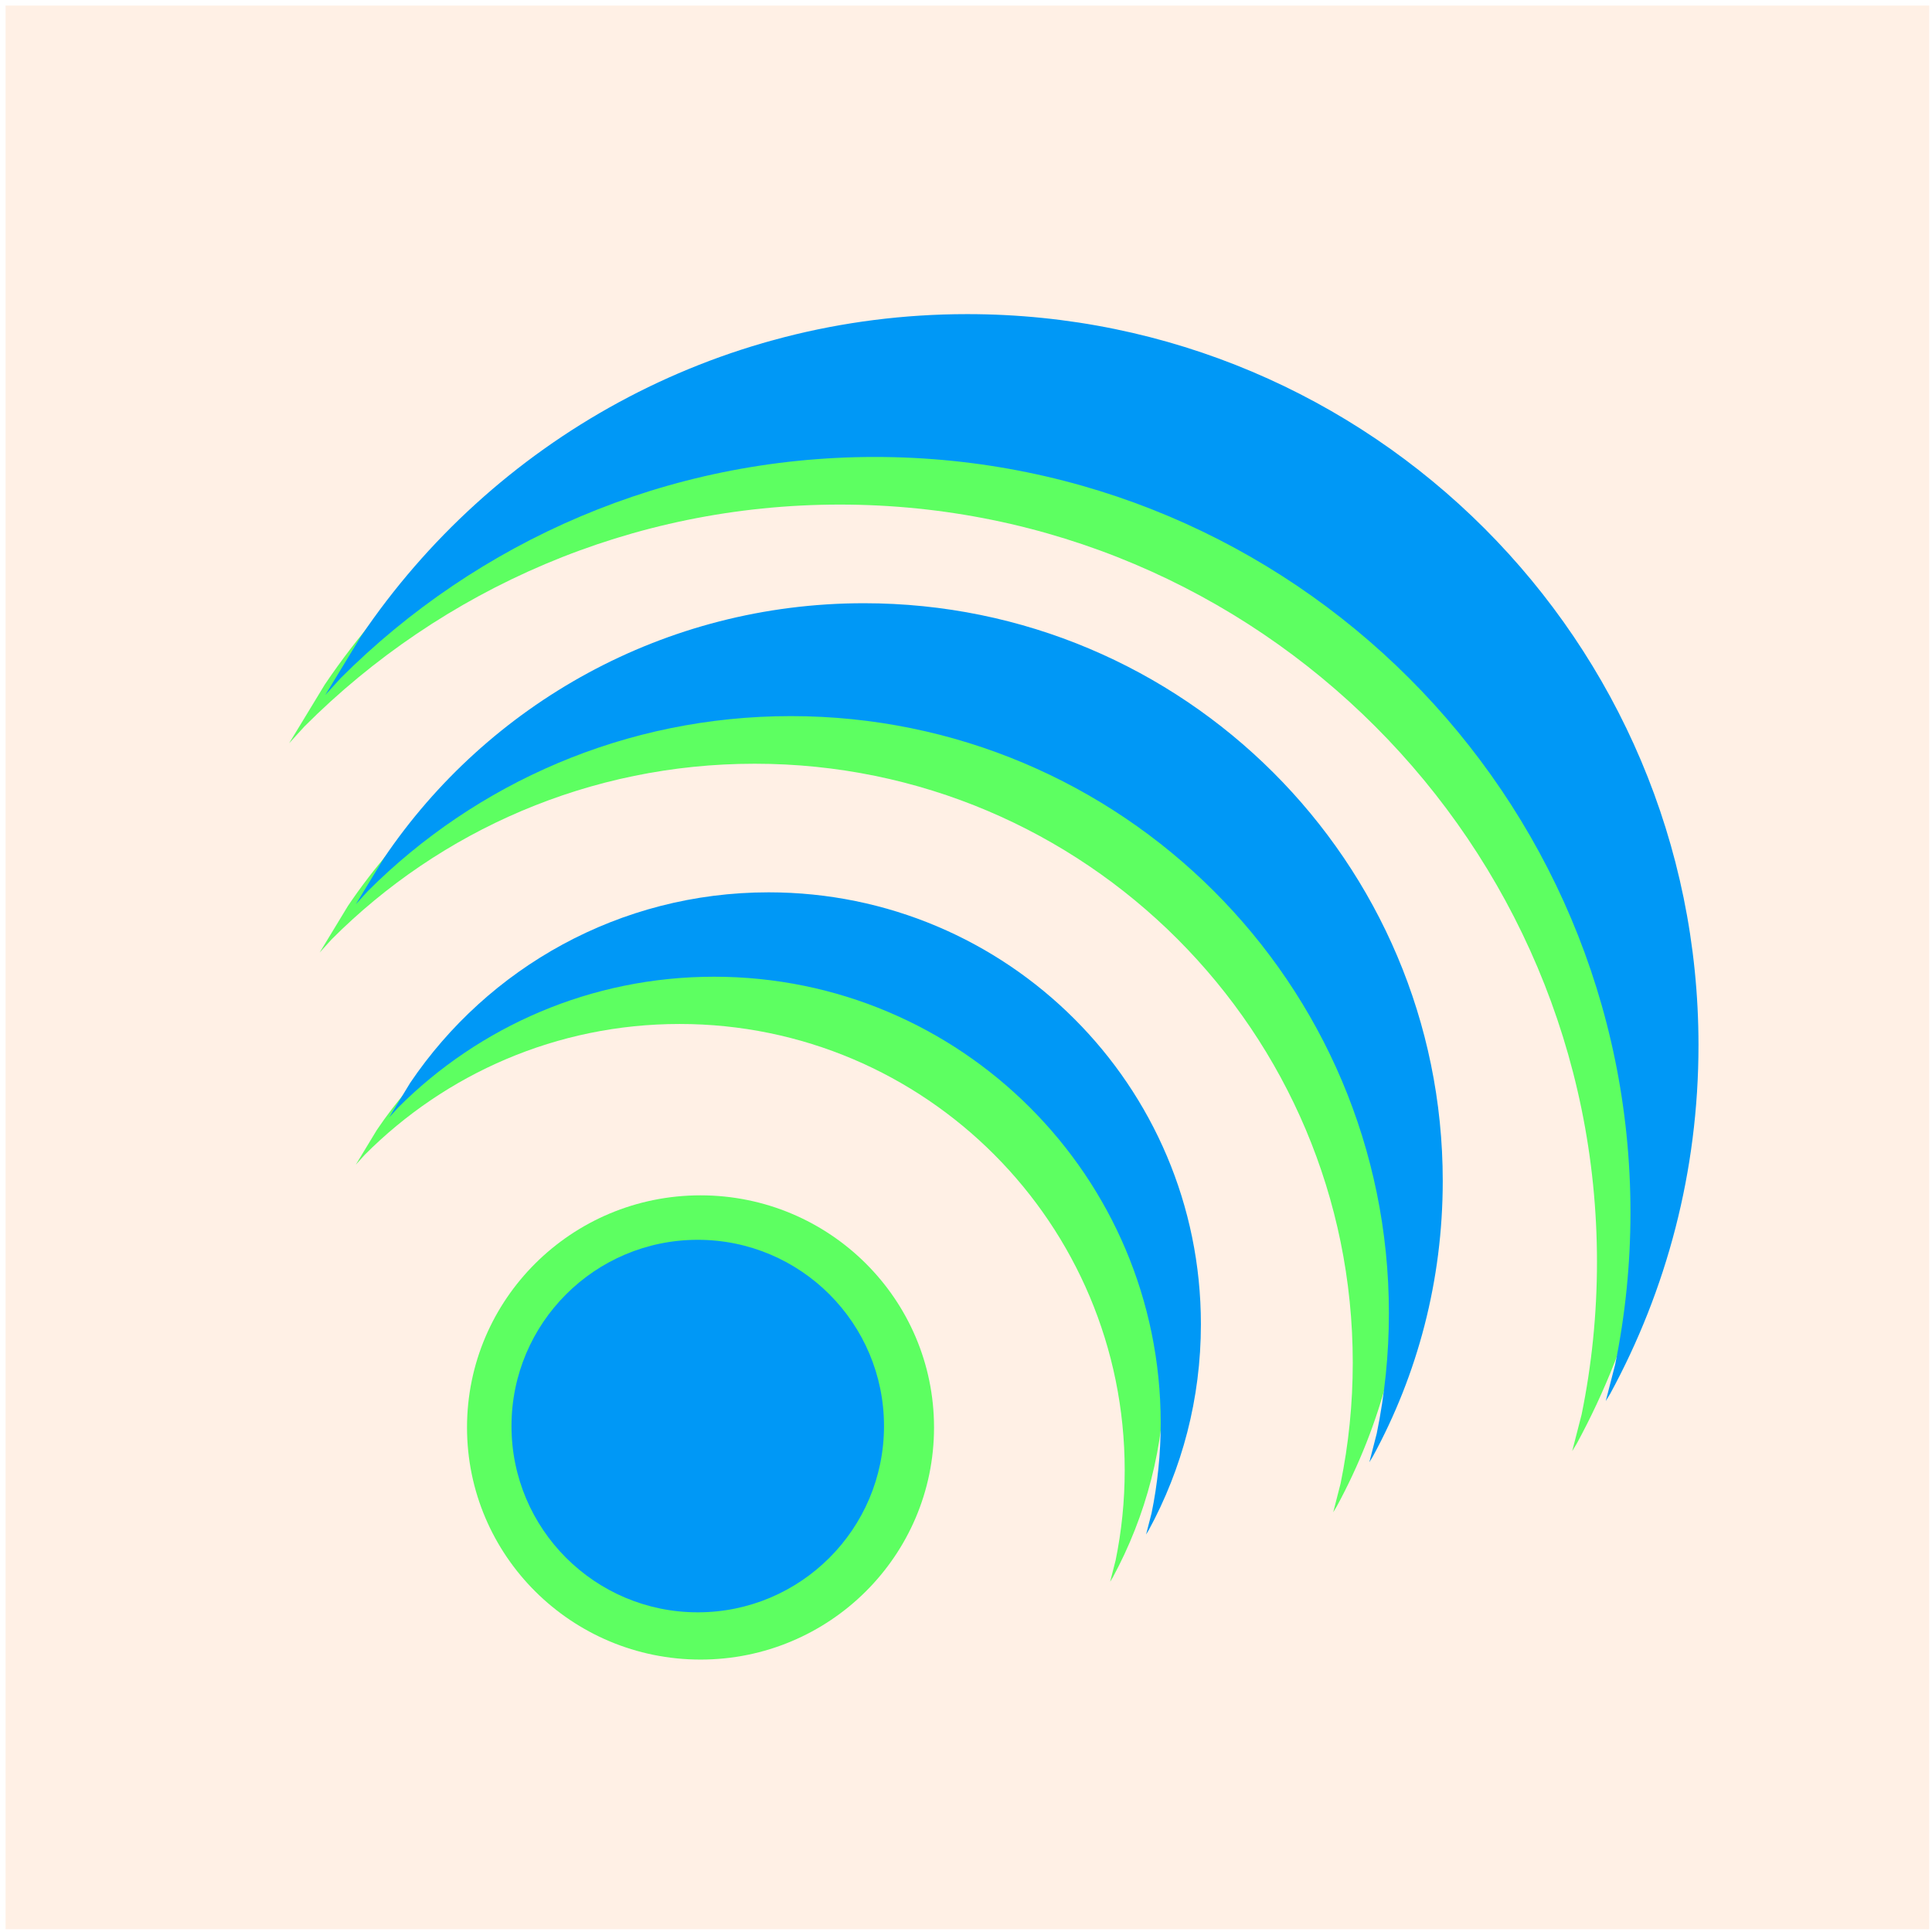
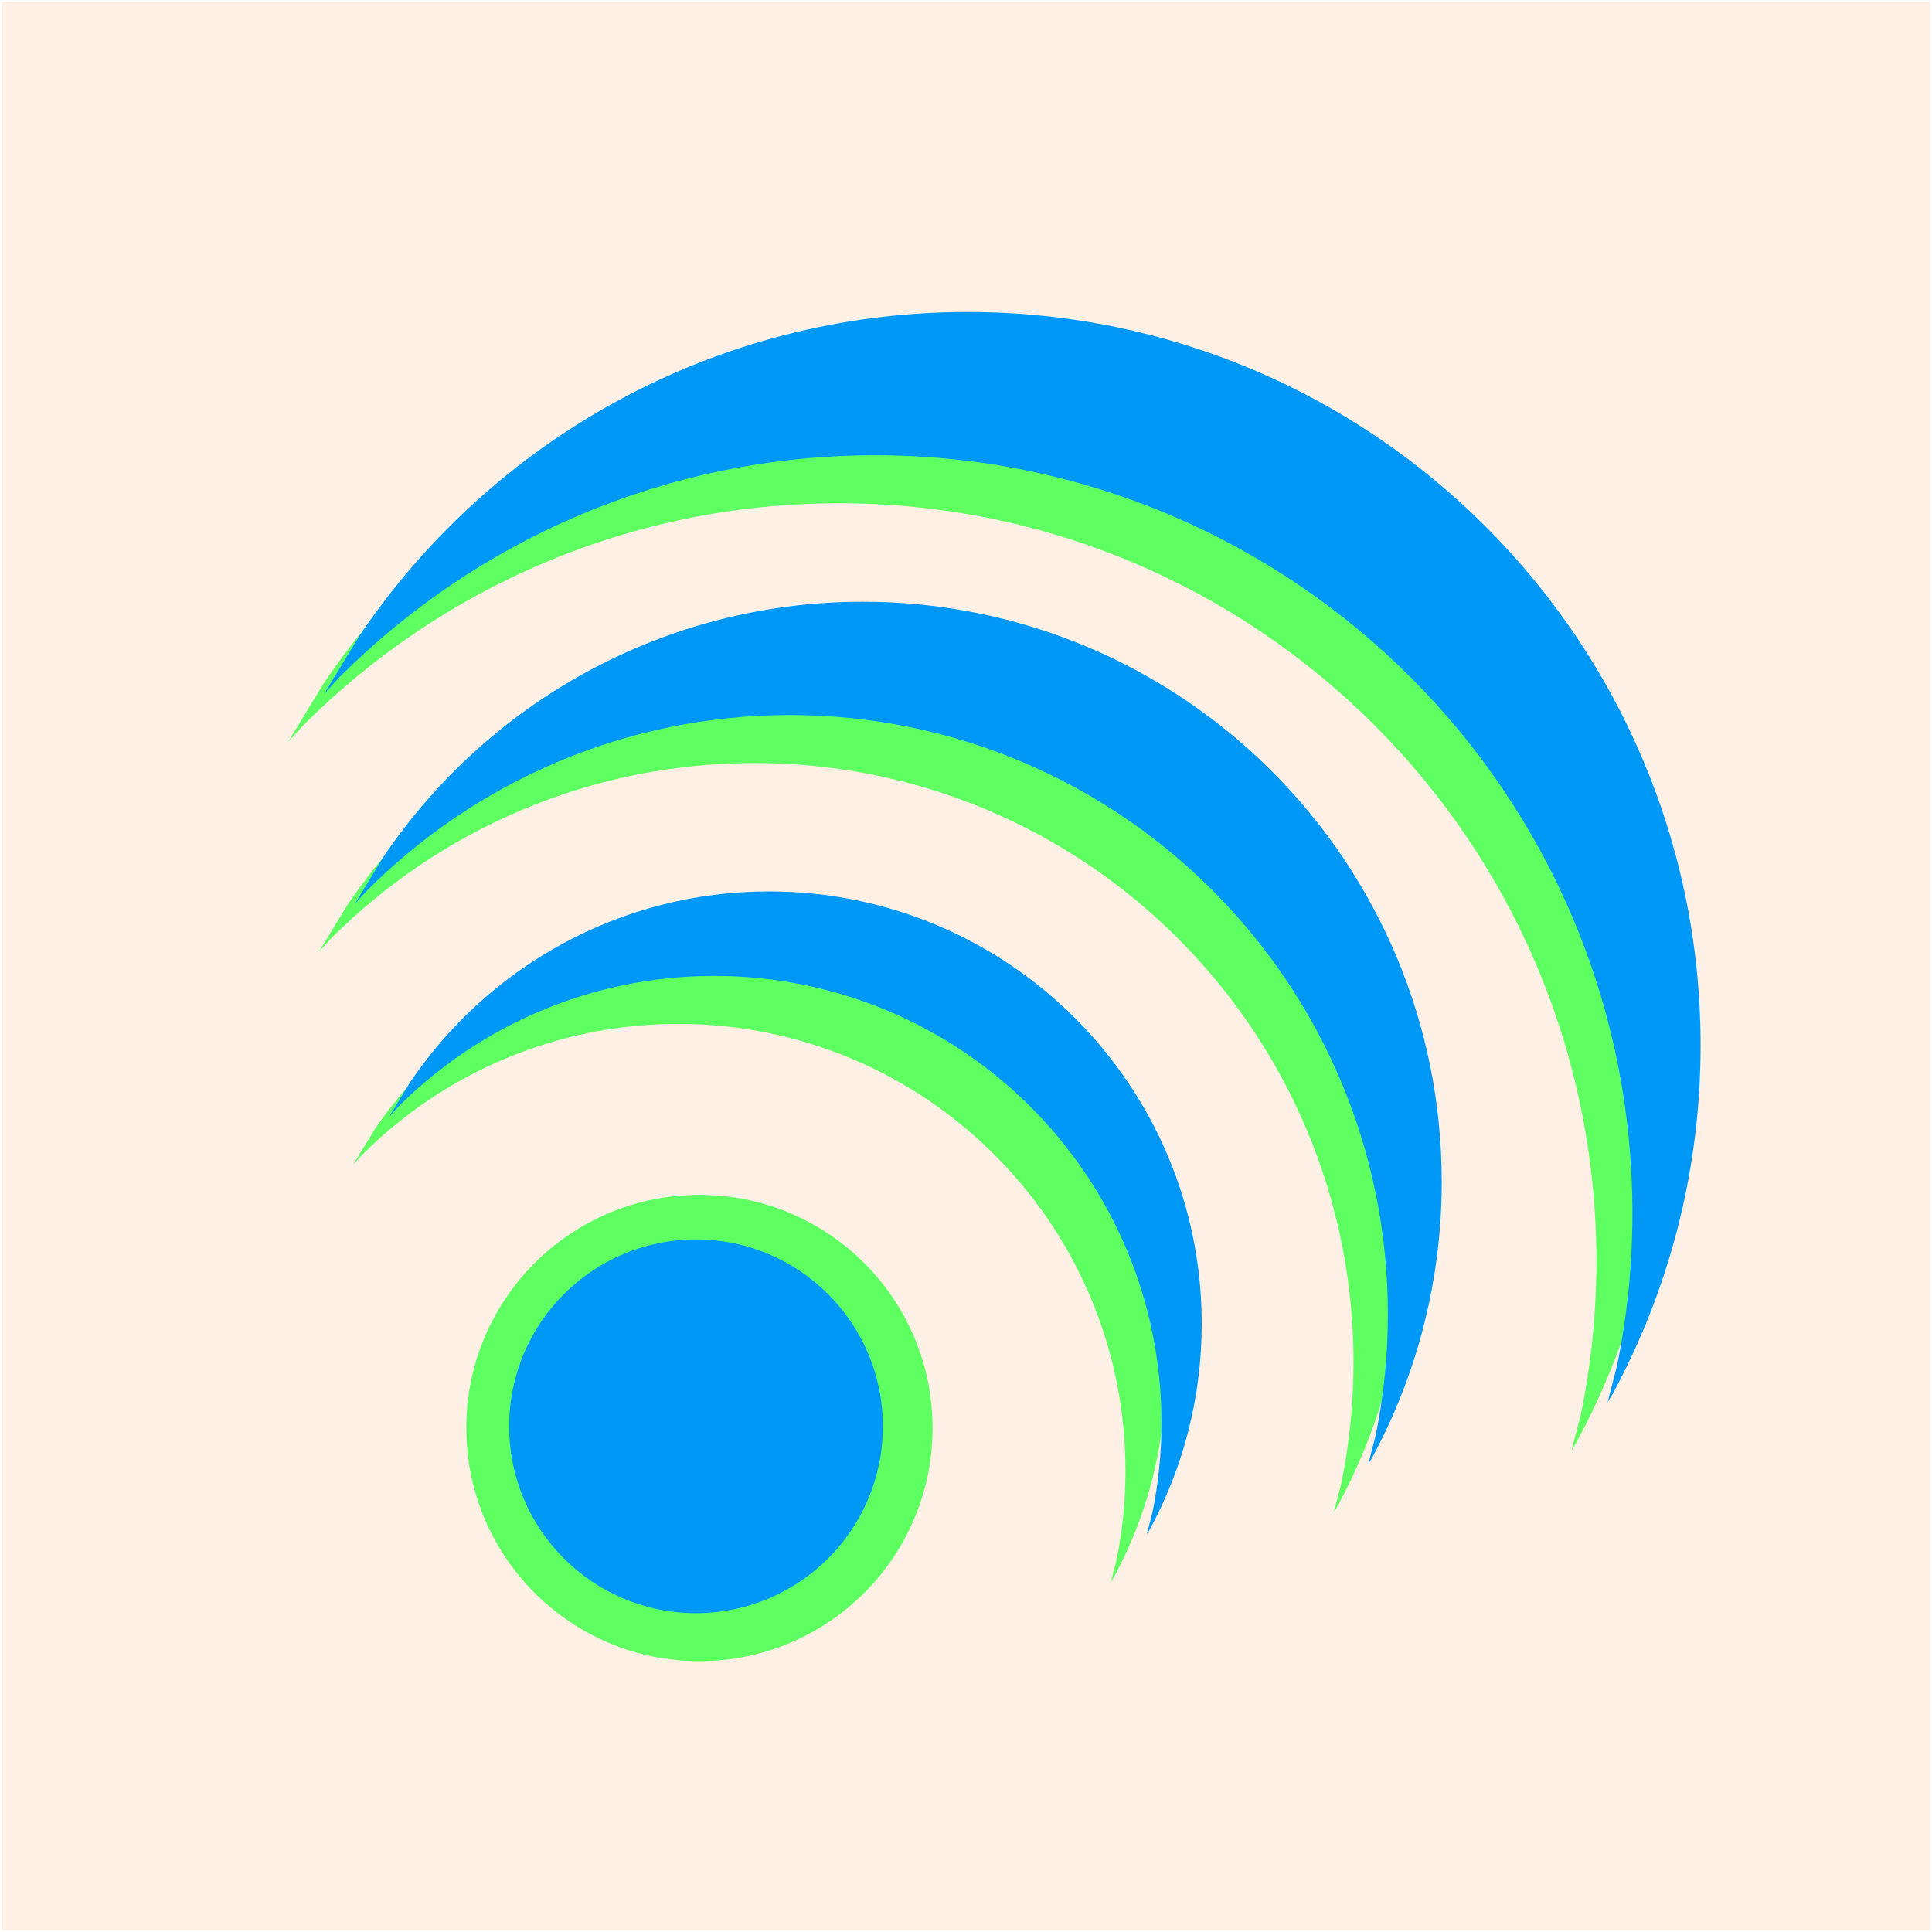
- <svg xmlns="http://www.w3.org/2000/svg" width="695" height="695" overflow="hidden">
+ <svg xmlns="http://www.w3.org/2000/svg" width="1127" height="1127" overflow="hidden">
  <defs>
    <clipPath id="clip0">
-       <path d="M1171 91 1866 91 1866 786 1171 786Z" fill-rule="evenodd" clip-rule="evenodd" />
+       <path d="M-1-1 1126-1 1126 1126-1 1126Z" fill-rule="evenodd" clip-rule="evenodd" />
    </clipPath>
  </defs>
-   <g clip-path="url(#clip0)" transform="translate(-1171 -91)">
-     <rect x="1173" y="93" width="692" height="692" fill="#FFF0E5" class="beije" />
-     <path d="M1339 604.5C1339 558.384 1376.61 521 1423 521 1469.39 521 1507 558.384 1507 604.5 1507 650.616 1469.39 688 1423 688 1376.61 688 1339 650.616 1339 604.5Z" fill="#5DFF61" fill-rule="evenodd" />
-     <path d="M1435.04 429C1520.62 429 1590 498.564 1590 584.374 1590 611.19 1583.22 636.42 1571.3 658.435L1570.35 660 1572.33 652.261C1574.47 641.81 1575.59 630.989 1575.59 619.905 1575.59 531.236 1503.9 459.356 1415.47 459.356 1371.25 459.356 1331.22 477.326 1302.25 506.38L1299 509.963 1306.55 497.503C1334.4 456.173 1381.55 429 1435.04 429Z" fill="#5DFF61" fill-rule="evenodd" />
-     <path d="M1468.79 325C1583.78 325 1677 418.354 1677 533.511 1677 569.498 1667.9 603.355 1651.87 632.9L1650.6 635 1653.26 624.615C1656.13 610.589 1657.63 596.067 1657.63 581.193 1657.63 462.2 1561.31 365.738 1442.49 365.738 1383.08 365.738 1329.3 389.853 1290.36 428.843L1286 433.652 1296.14 416.931C1333.56 361.466 1396.92 325 1468.79 325Z" fill="#5DFF61" fill-rule="evenodd" />
-     <path d="M1506.41 221C1651.99 221 1770 339.047 1770 484.666 1770 530.172 1758.48 572.985 1738.19 610.344L1736.57 613 1739.95 599.867C1743.58 582.132 1745.48 563.768 1745.48 544.96 1745.48 394.492 1623.54 272.513 1473.12 272.513 1397.91 272.513 1329.81 303.008 1280.53 352.311L1275 358.393 1287.84 337.248C1335.21 267.112 1415.43 221 1506.41 221Z" fill="#5DFF61" fill-rule="evenodd" />
-     <path d="M1355 604C1355 566.997 1385 537 1422 537 1459 537 1489 566.997 1489 604 1489 641.003 1459 671 1422 671 1385 671 1355 641.003 1355 604Z" fill="#0098F6" class="lightblue" fill-rule="evenodd" />
-     <path d="M1447.51 412C1533.38 412 1603 481.564 1603 567.374 1603 594.19 1596.2 619.42 1584.23 641.435L1583.28 643 1585.27 635.261C1587.41 624.81 1588.54 613.989 1588.54 602.905 1588.54 514.236 1516.6 442.356 1427.87 442.356 1383.5 442.356 1343.33 460.326 1314.26 489.38L1311 492.963 1318.58 480.503C1346.52 439.173 1393.84 412 1447.51 412Z" fill="#0098F6" class="lightblue" fill-rule="evenodd" />
-     <path d="M1481.79 308C1596.78 308 1690 401.052 1690 515.839 1690 551.709 1680.9 585.457 1664.87 614.907L1663.6 617 1666.26 606.648C1669.13 592.668 1670.63 578.193 1670.63 563.366 1670.63 444.758 1574.31 348.606 1455.49 348.606 1396.08 348.606 1342.3 372.644 1303.36 411.508L1299 416.302 1309.14 399.634C1346.56 344.349 1409.92 308 1481.79 308Z" fill="#0098F6" class="lightblue" fill-rule="evenodd" />
-     <path d="M1518.95 204C1664.23 204 1782 321.746 1782 466.993 1782 512.383 1770.5 555.087 1750.25 592.351L1748.64 595 1752.01 581.901C1755.63 564.21 1757.53 545.894 1757.53 527.133 1757.53 377.049 1635.84 255.382 1485.72 255.382 1410.66 255.382 1342.7 285.799 1293.51 334.976L1288 341.042 1300.82 319.951C1348.09 249.995 1428.14 204 1518.95 204Z" fill="#0098F6" class="lightblue" fill-rule="evenodd" />
+   <g clip-path="url(#clip0)" transform="translate(1 1)">
+     <rect x="0" y="0" width="1125" height="1125" fill="#FFF0E5" />
+     <path d="M271 832C271 756.889 331.889 696 407 696 482.111 696 543 756.889 543 832 543 907.111 482.111 968 407 968 331.889 968 271 907.111 271 832Z" fill="#5DFF61" fill-rule="evenodd" />
+     <path d="M426.595 547C565.995 547 679 659.928 679 799.231 679 842.764 667.964 883.72 648.536 919.46L646.992 922 650.224 909.437C653.698 892.47 655.523 874.904 655.523 856.911 655.523 712.968 538.754 596.279 394.712 596.279 322.691 596.279 257.489 625.451 210.291 672.616L205 678.434 217.297 658.206C262.656 591.112 339.471 547 426.595 547Z" fill="#5DFF61" fill-rule="evenodd" />
+     <path d="M481.863 378C668.611 378 820 529.474 820 716.326 820 774.718 805.216 829.654 779.189 877.592L777.12 881 781.45 864.149C786.104 841.391 788.549 817.828 788.549 793.693 788.549 600.618 632.118 444.1 439.15 444.1 342.667 444.1 255.317 483.229 192.088 546.493L185 554.297 201.474 527.165C262.24 437.169 365.145 378 481.863 378Z" fill="#5DFF61" fill-rule="evenodd" />
+     <path d="M542.403 209C778.558 209 970 400.525 970 636.784 970 710.615 951.304 780.077 918.391 840.691L915.775 845 921.251 823.693C927.137 794.918 930.228 765.124 930.228 734.608 930.228 490.481 732.41 292.578 488.39 292.578 366.38 292.578 255.921 342.054 175.964 422.045L167 431.912 187.833 397.606C264.675 283.815 394.806 209 542.403 209Z" fill="#5DFF61" fill-rule="evenodd" />
+     <path d="M296 831C296 770.801 344.801 722 405 722 465.199 722 514 770.801 514 831 514 891.199 465.199 940 405 940 344.801 940 296 891.199 296 831Z" fill="#0098F6" fill-rule="evenodd" />
+     <path d="M447.595 519C586.995 519 700 631.928 700 771.231 700 814.764 688.964 855.72 669.536 891.46L667.992 894 671.224 881.437C674.698 864.47 676.523 846.904 676.523 828.911 676.523 684.968 559.754 568.279 415.712 568.279 343.691 568.279 278.489 597.451 231.291 644.616L226 650.434 238.297 630.206C283.656 563.112 360.471 519 447.595 519Z" fill="#0098F6" fill-rule="evenodd" />
+     <path d="M502.395 350C688.849 350 840 501.474 840 688.326 840 746.718 825.239 801.654 799.253 849.592L797.187 853 801.511 836.149C806.158 813.391 808.598 789.828 808.598 765.693 808.598 572.618 652.414 416.1 459.75 416.1 363.418 416.1 276.206 455.229 213.077 518.493L206 526.297 222.448 499.165C283.118 409.169 385.861 350 502.395 350Z" fill="#0098F6" fill-rule="evenodd" />
+     <path d="M563.403 181C799.558 181 991 372.525 991 608.784 991 682.615 972.304 752.077 939.391 812.691L936.775 817 942.251 795.693C948.137 766.918 951.228 737.124 951.228 706.608 951.228 462.481 753.41 264.578 509.39 264.578 387.38 264.578 276.921 314.054 196.964 394.045L188 403.912 208.833 369.606C285.675 255.815 415.806 181 563.403 181Z" fill="#0098F6" fill-rule="evenodd" />
  </g>
</svg>
